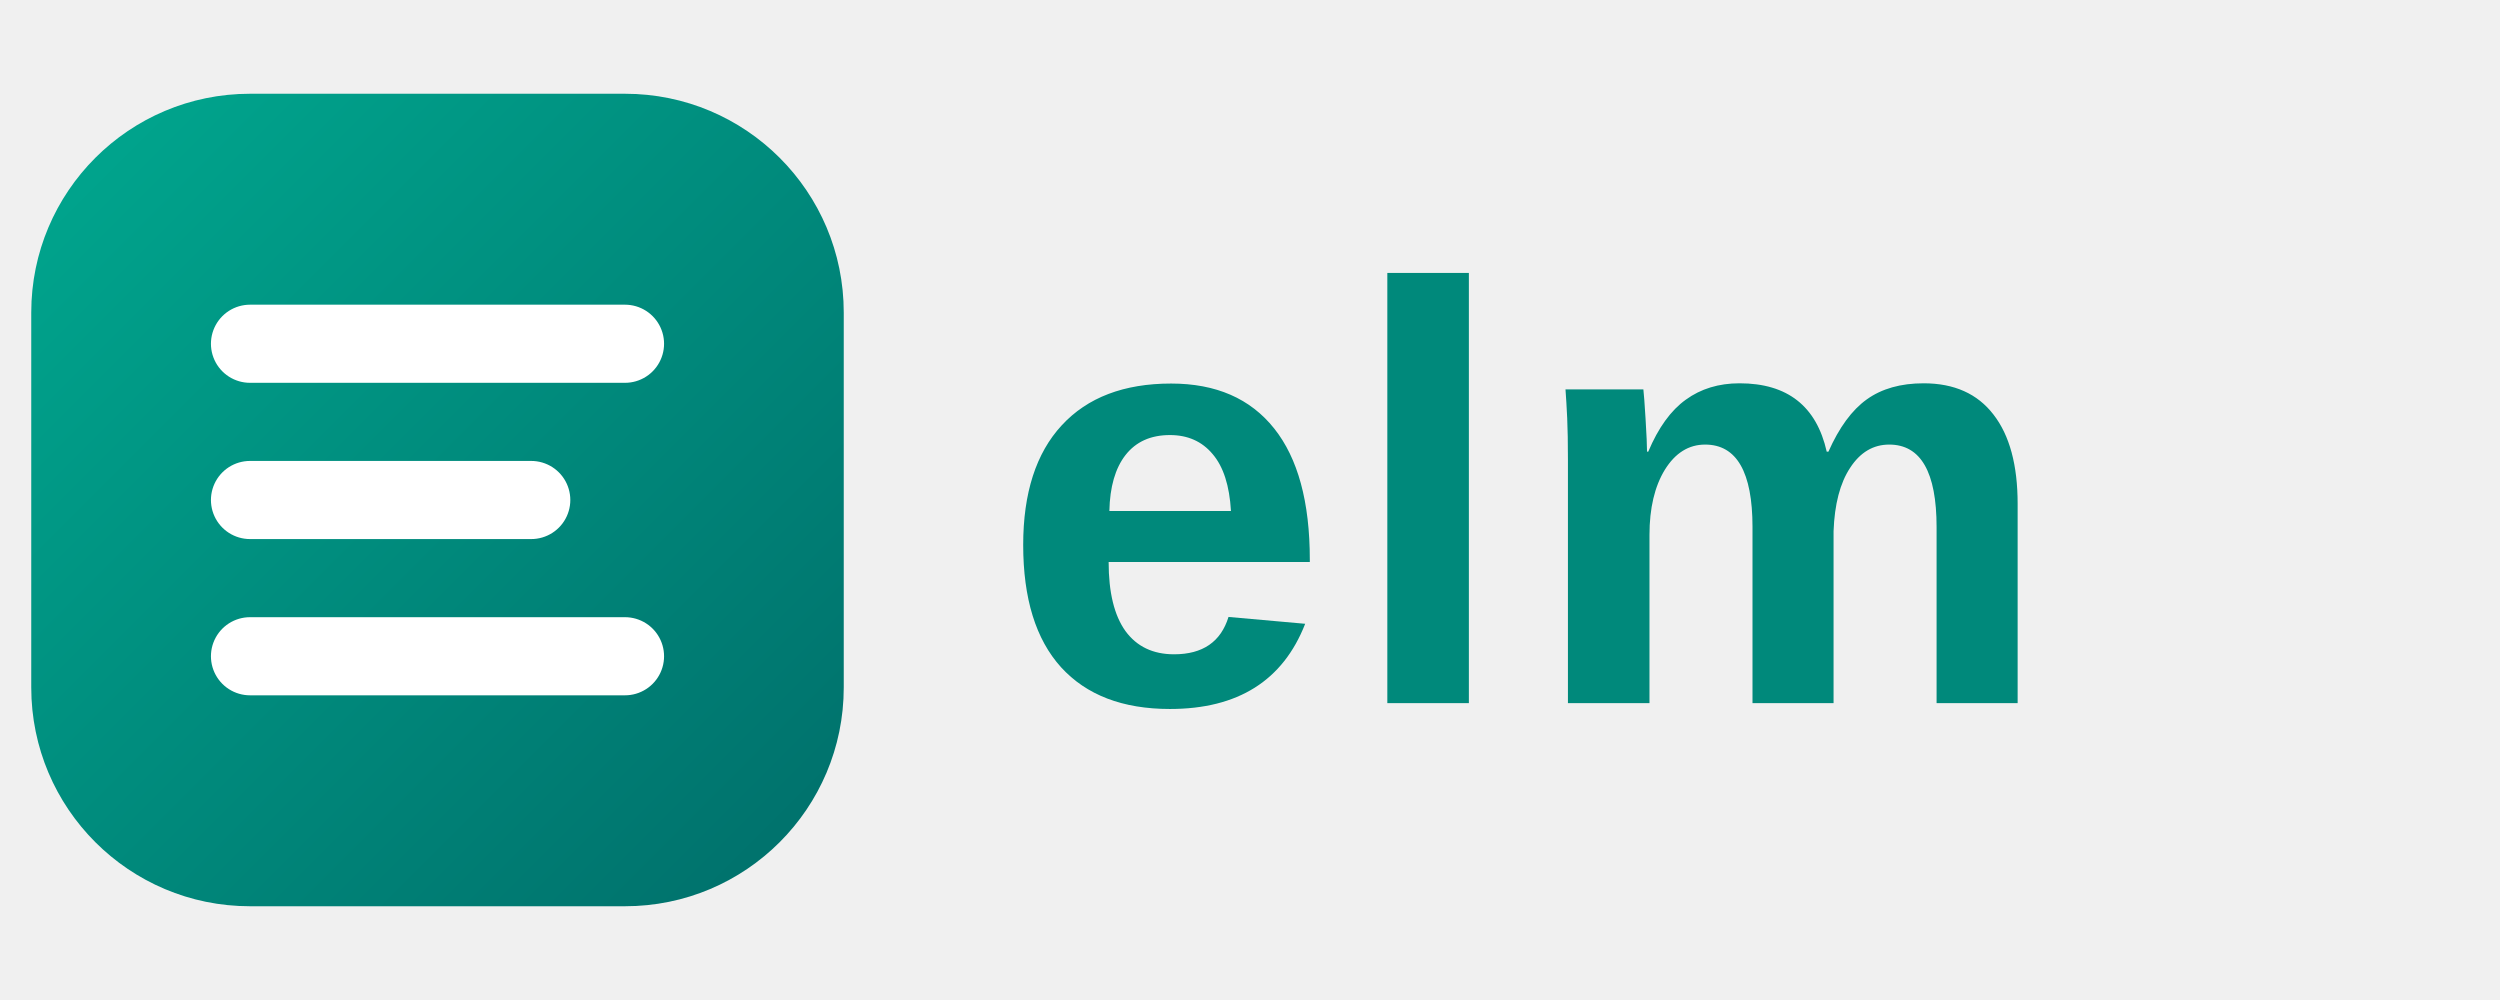
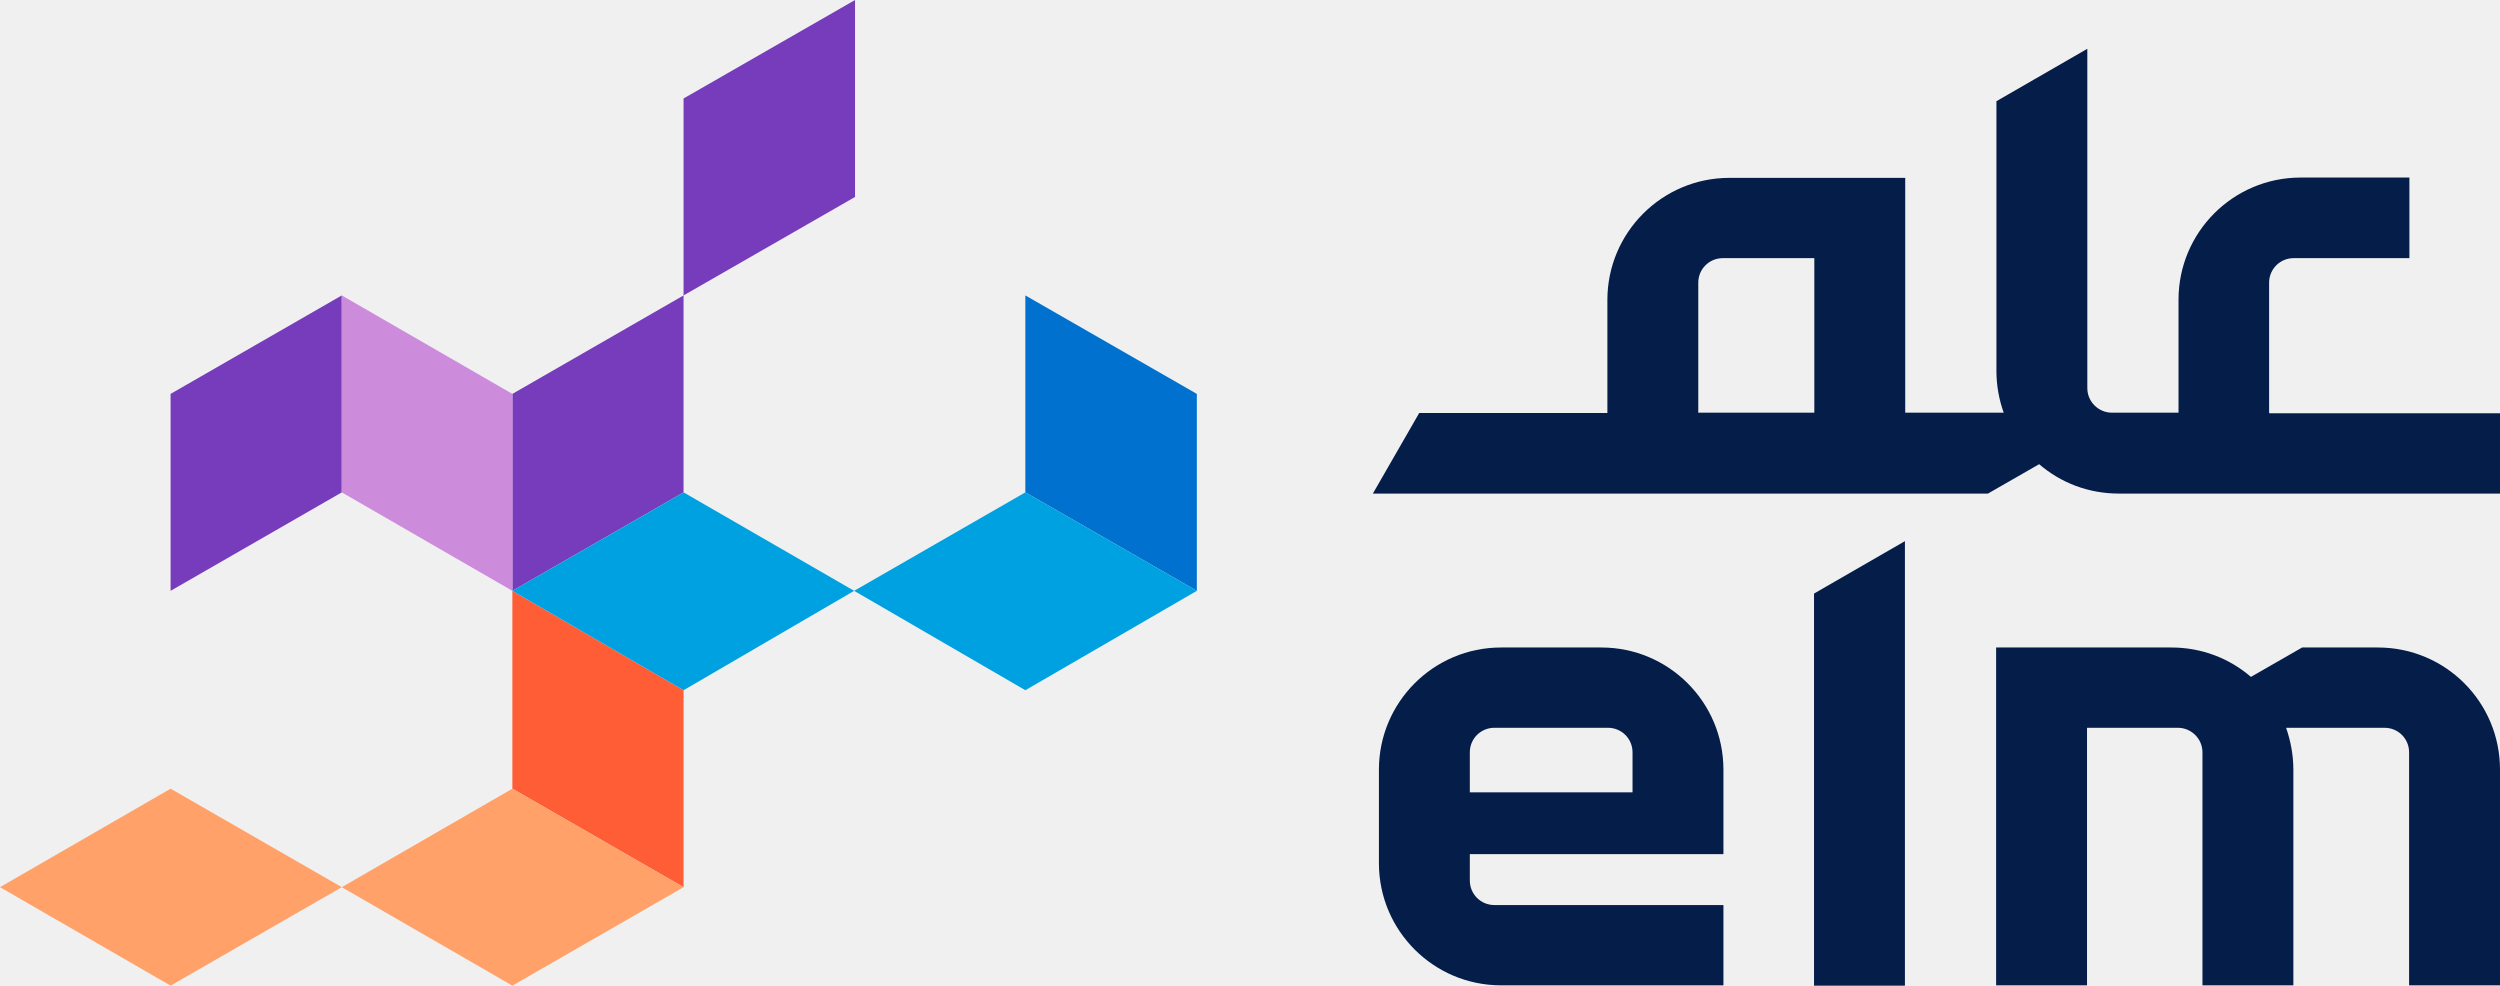
- <svg xmlns="http://www.w3.org/2000/svg" viewBox="0 0 160 64" role="img" aria-label="ELM">
+ <svg xmlns="http://www.w3.org/2000/svg" id="Layer_1" version="1.1" viewBox="0 0 825.1 325.3">
  <defs>
-     <linearGradient id="g" x1="0" y1="0" x2="1" y2="1">
-       <stop offset="0" stop-color="#00A88F" />
-       <stop offset="1" stop-color="#006E6A" />
-     </linearGradient>
+     <style>
+       .st0 {
+         fill: #cc8bdb;
+       }
+ 
+       .st1 {
+         fill: #ffa168;
+       }
+ 
+       .st2 {
+         fill: #763cbc;
+       }
+ 
+       .st3 {
+         fill: #0071ce;
+       }
+ 
+       .st4 {
+         fill: #00a1e0;
+       }
+ 
+       .st5 {
+         fill: #051d49;
+       }
+ 
+       .st6 {
+         fill: #ff5d36;
+       }
+     </style>
  </defs>
-   <rect x="2" y="6" width="52" height="52" rx="14" fill="url(#g)" />
-   <path d="M16 22h24M16 32h18M16 42h24" stroke="#fff" stroke-width="5" stroke-linecap="round" />
-   <text x="64" y="45" font-family="Segoe UI, Arial, sans-serif" font-size="38" font-weight="700" fill="#00897b" letter-spacing="1">elm</text>
+   <polygon class="st5" points="598.7 325.3 628.7 325.3 628.7 178.6 598.7 195.9 598.7 325.3" />
+   <path class="st5" d="M528.4,213.7h-33c-22.3,0-40.3,18.1-40.3,40.3v30.9c0,22.3,18.1,40.3,40.3,40.3h73.4v-26.5h-75.6c-4.5,0-8.1-3.6-8.1-8.1v-8.7h83.7v-27.9c0-22.3-18.1-40.3-40.3-40.3M538.7,261.5h-53.6v-13.2c0-4.5,3.6-8.1,8.1-8.1h37.5c4.5,0,8.1,3.6,8.1,8.1v13.2Z" />
+   <path class="st5" d="M784.8,213.7h-25l-16.9,9.7c-7.1-6.1-16.2-9.7-26.3-9.7h-30.6s-27.2,0-27.2,0v111.5h30v-85h0s16.5,0,16.5,0h13.5c4.4,0,8.1,3.6,8.1,8.1v76.9h30v-71.2c0-4.8-.9-9.5-2.4-13.8h32.5c4.5,0,8.1,3.6,8.1,8.1v76.9h30v-71.2c0-22.3-18-40.3-40.3-40.3" />
+   <path class="st5" d="M748.9,136.3v-43c0-4.5,3.6-8.1,8.1-8.1h38.2v-26.6h-35.9c-22.3,0-40.3,18.1-40.3,40.3v37.3h-22c-4.4,0-8.1-3.6-8.1-8.1V16.1l-30,17.3v89.1c0,4.8.9,9.5,2.4,13.7h-32.5V58.7h-58c-22.3,0-40.3,18.1-40.3,40.3v37.3h-62.1l-15.3,26.6h203l16.9-9.7c7.1,6.1,16.2,9.7,26.3,9.7h126v-26.5h-76.2ZM560.5,136.3v-43c0-4.5,3.6-8.1,8.1-8.1h30.2v51h-38.2Z" />
+   <polygon class="st6" points="169.1 260.3 169.1 195 225.6 227.8 225.6 292.8 169.1 260.3" />
+   <polygon class="st2" points="169.1 130 225.6 97.5 225.6 162.5 169.1 195 169.1 130" />
+   <polygon class="st2" points="282.2 65 225.6 97.5 225.6 32.5 282.2 0 282.2 65" />
+   <polygon class="st2" points="56.3 130 112.8 97.5 112.8 162.5 56.3 195 56.3 130" />
+   <polygon class="st0" points="112.8 162.5 112.8 97.5 169.1 130 169.1 195 112.8 162.5" />
+   <polygon class="st3" points="338.4 162.5 338.4 97.5 395 130 395 195 338.4 162.5" />
+   <polygon class="st1" points="0 292.8 56.3 260.3 112.8 292.8 56.3 325.3 0 292.8" />
+   <polygon class="st1" points="112.8 292.8 169.1 260.3 225.6 292.8 169.1 325.3 112.8 292.8" />
+   <polygon class="st4" points="169.1 195 225.6 162.5 281.9 195 225.6 227.8 169.1 195" />
+   <polygon class="st4" points="281.9 195 338.4 162.5 395 195 338.4 227.8 281.9 195" />
</svg>
